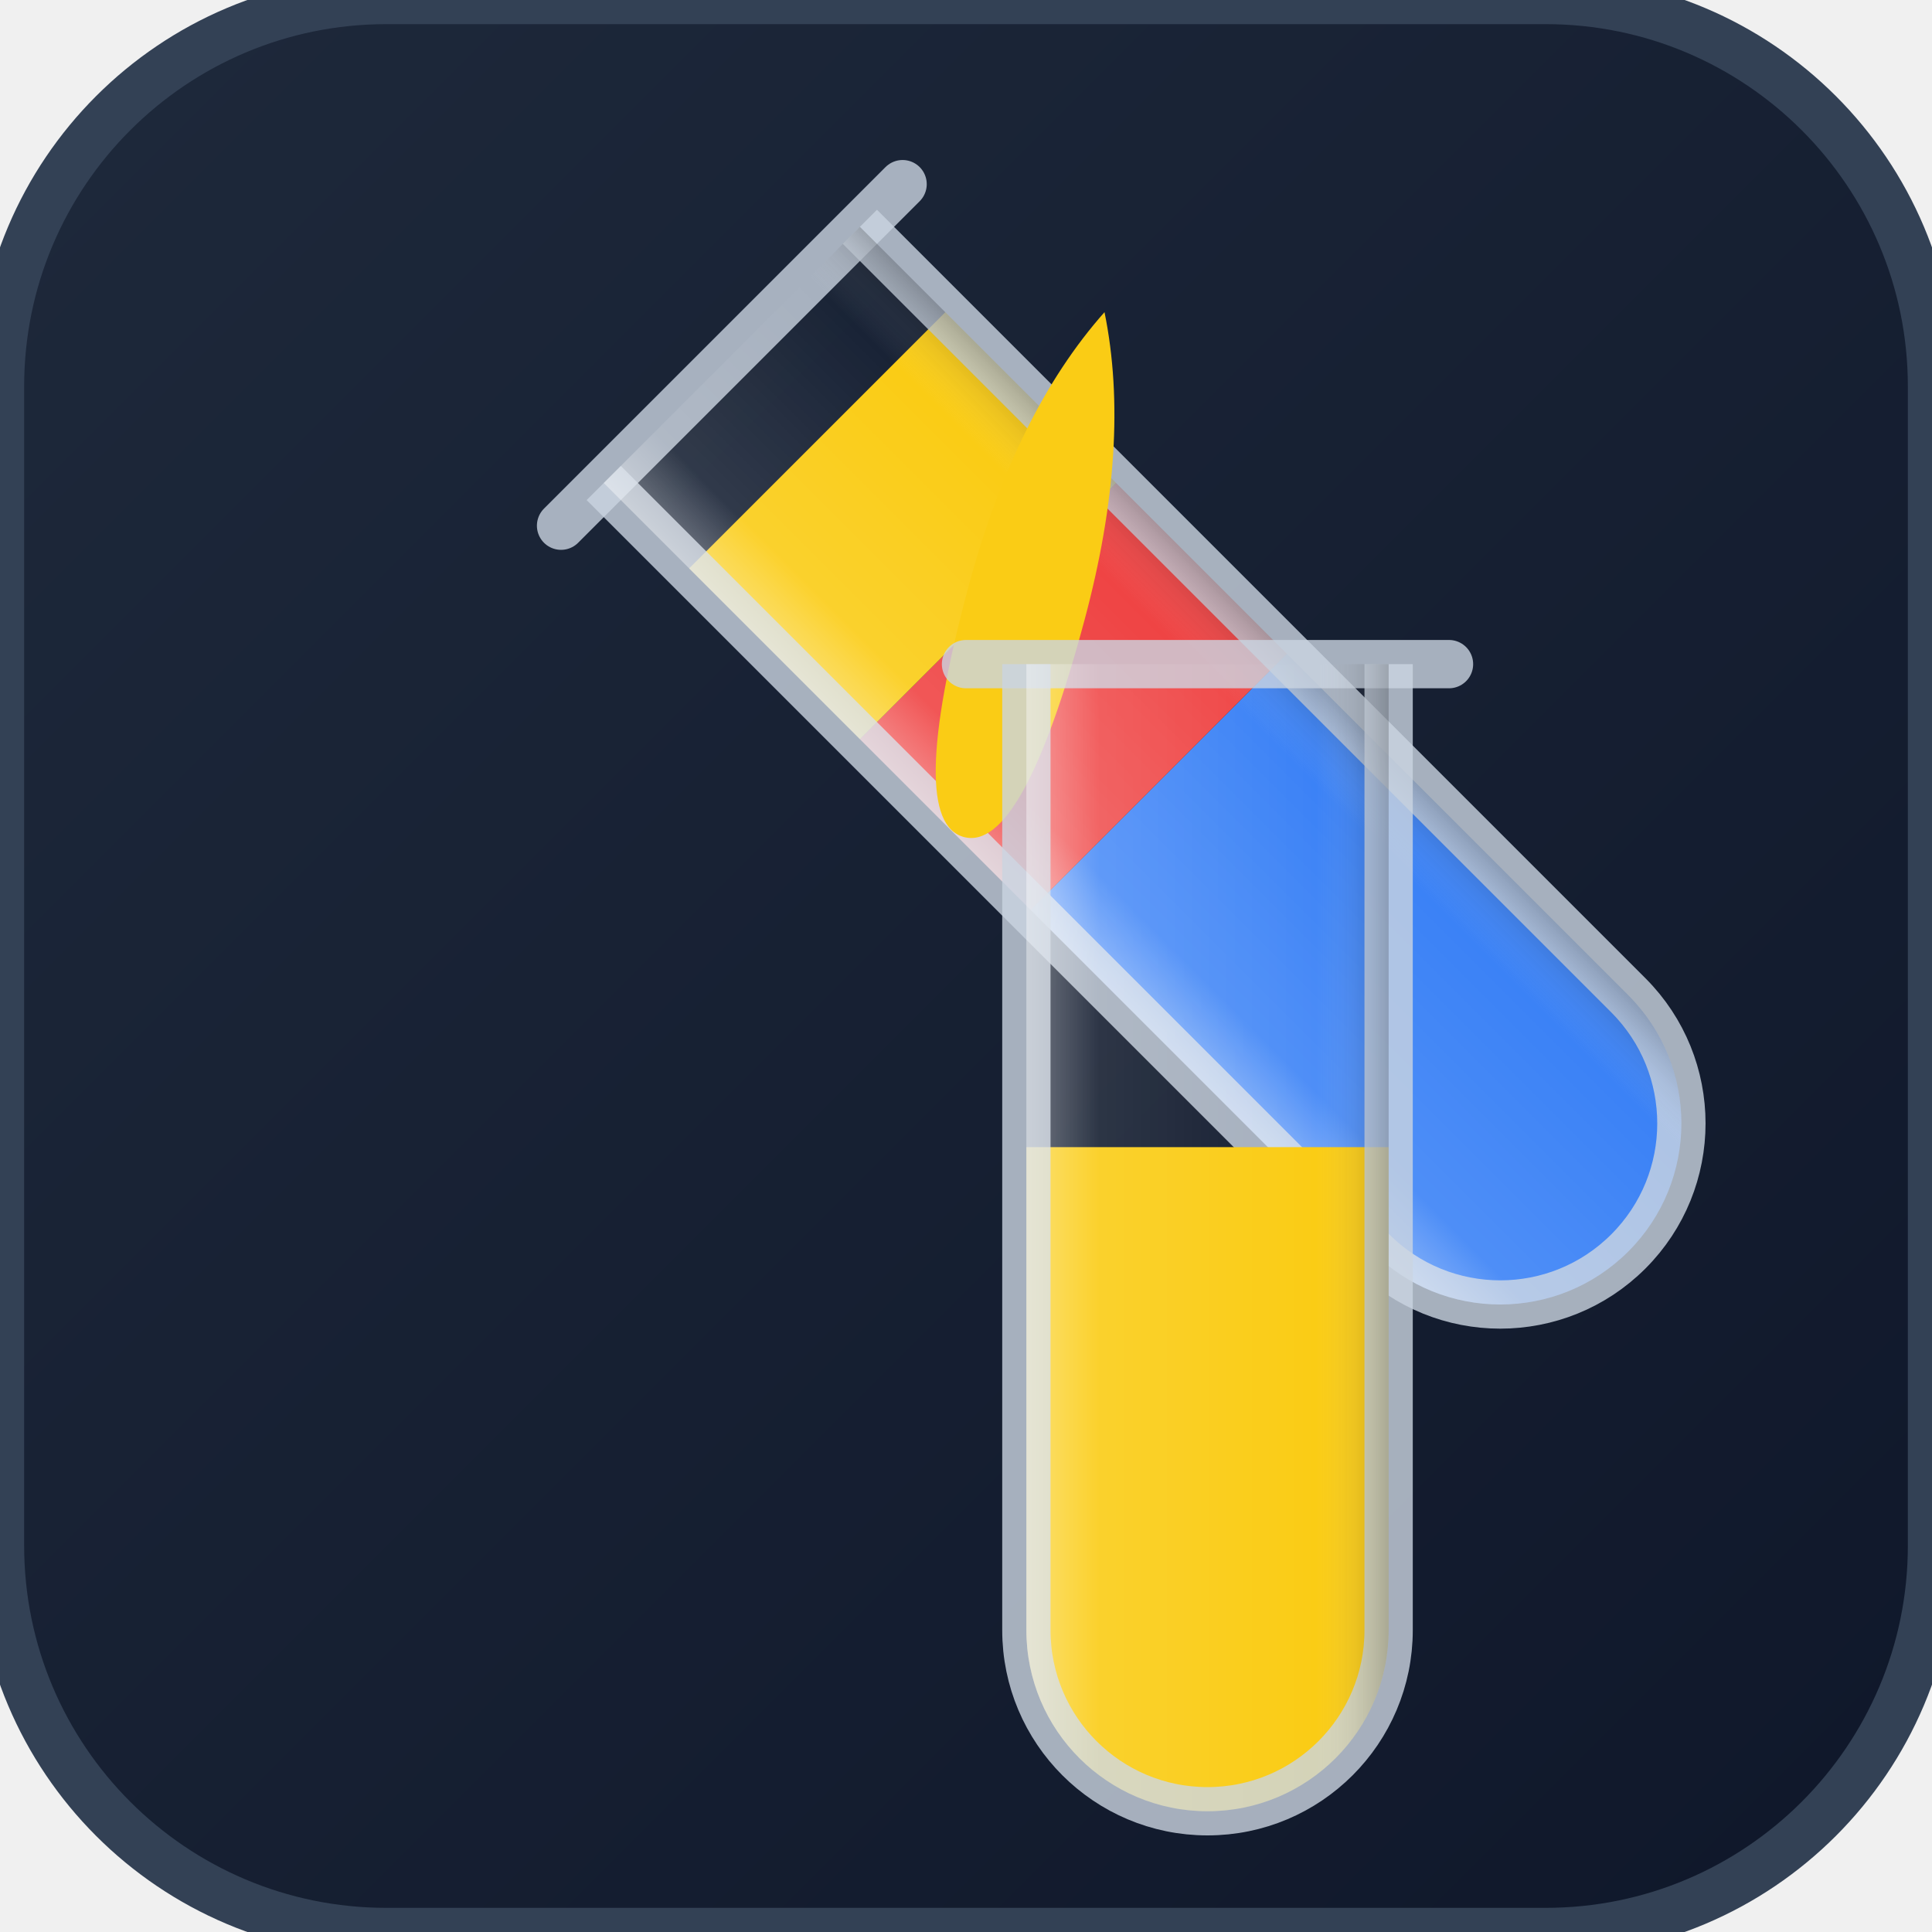
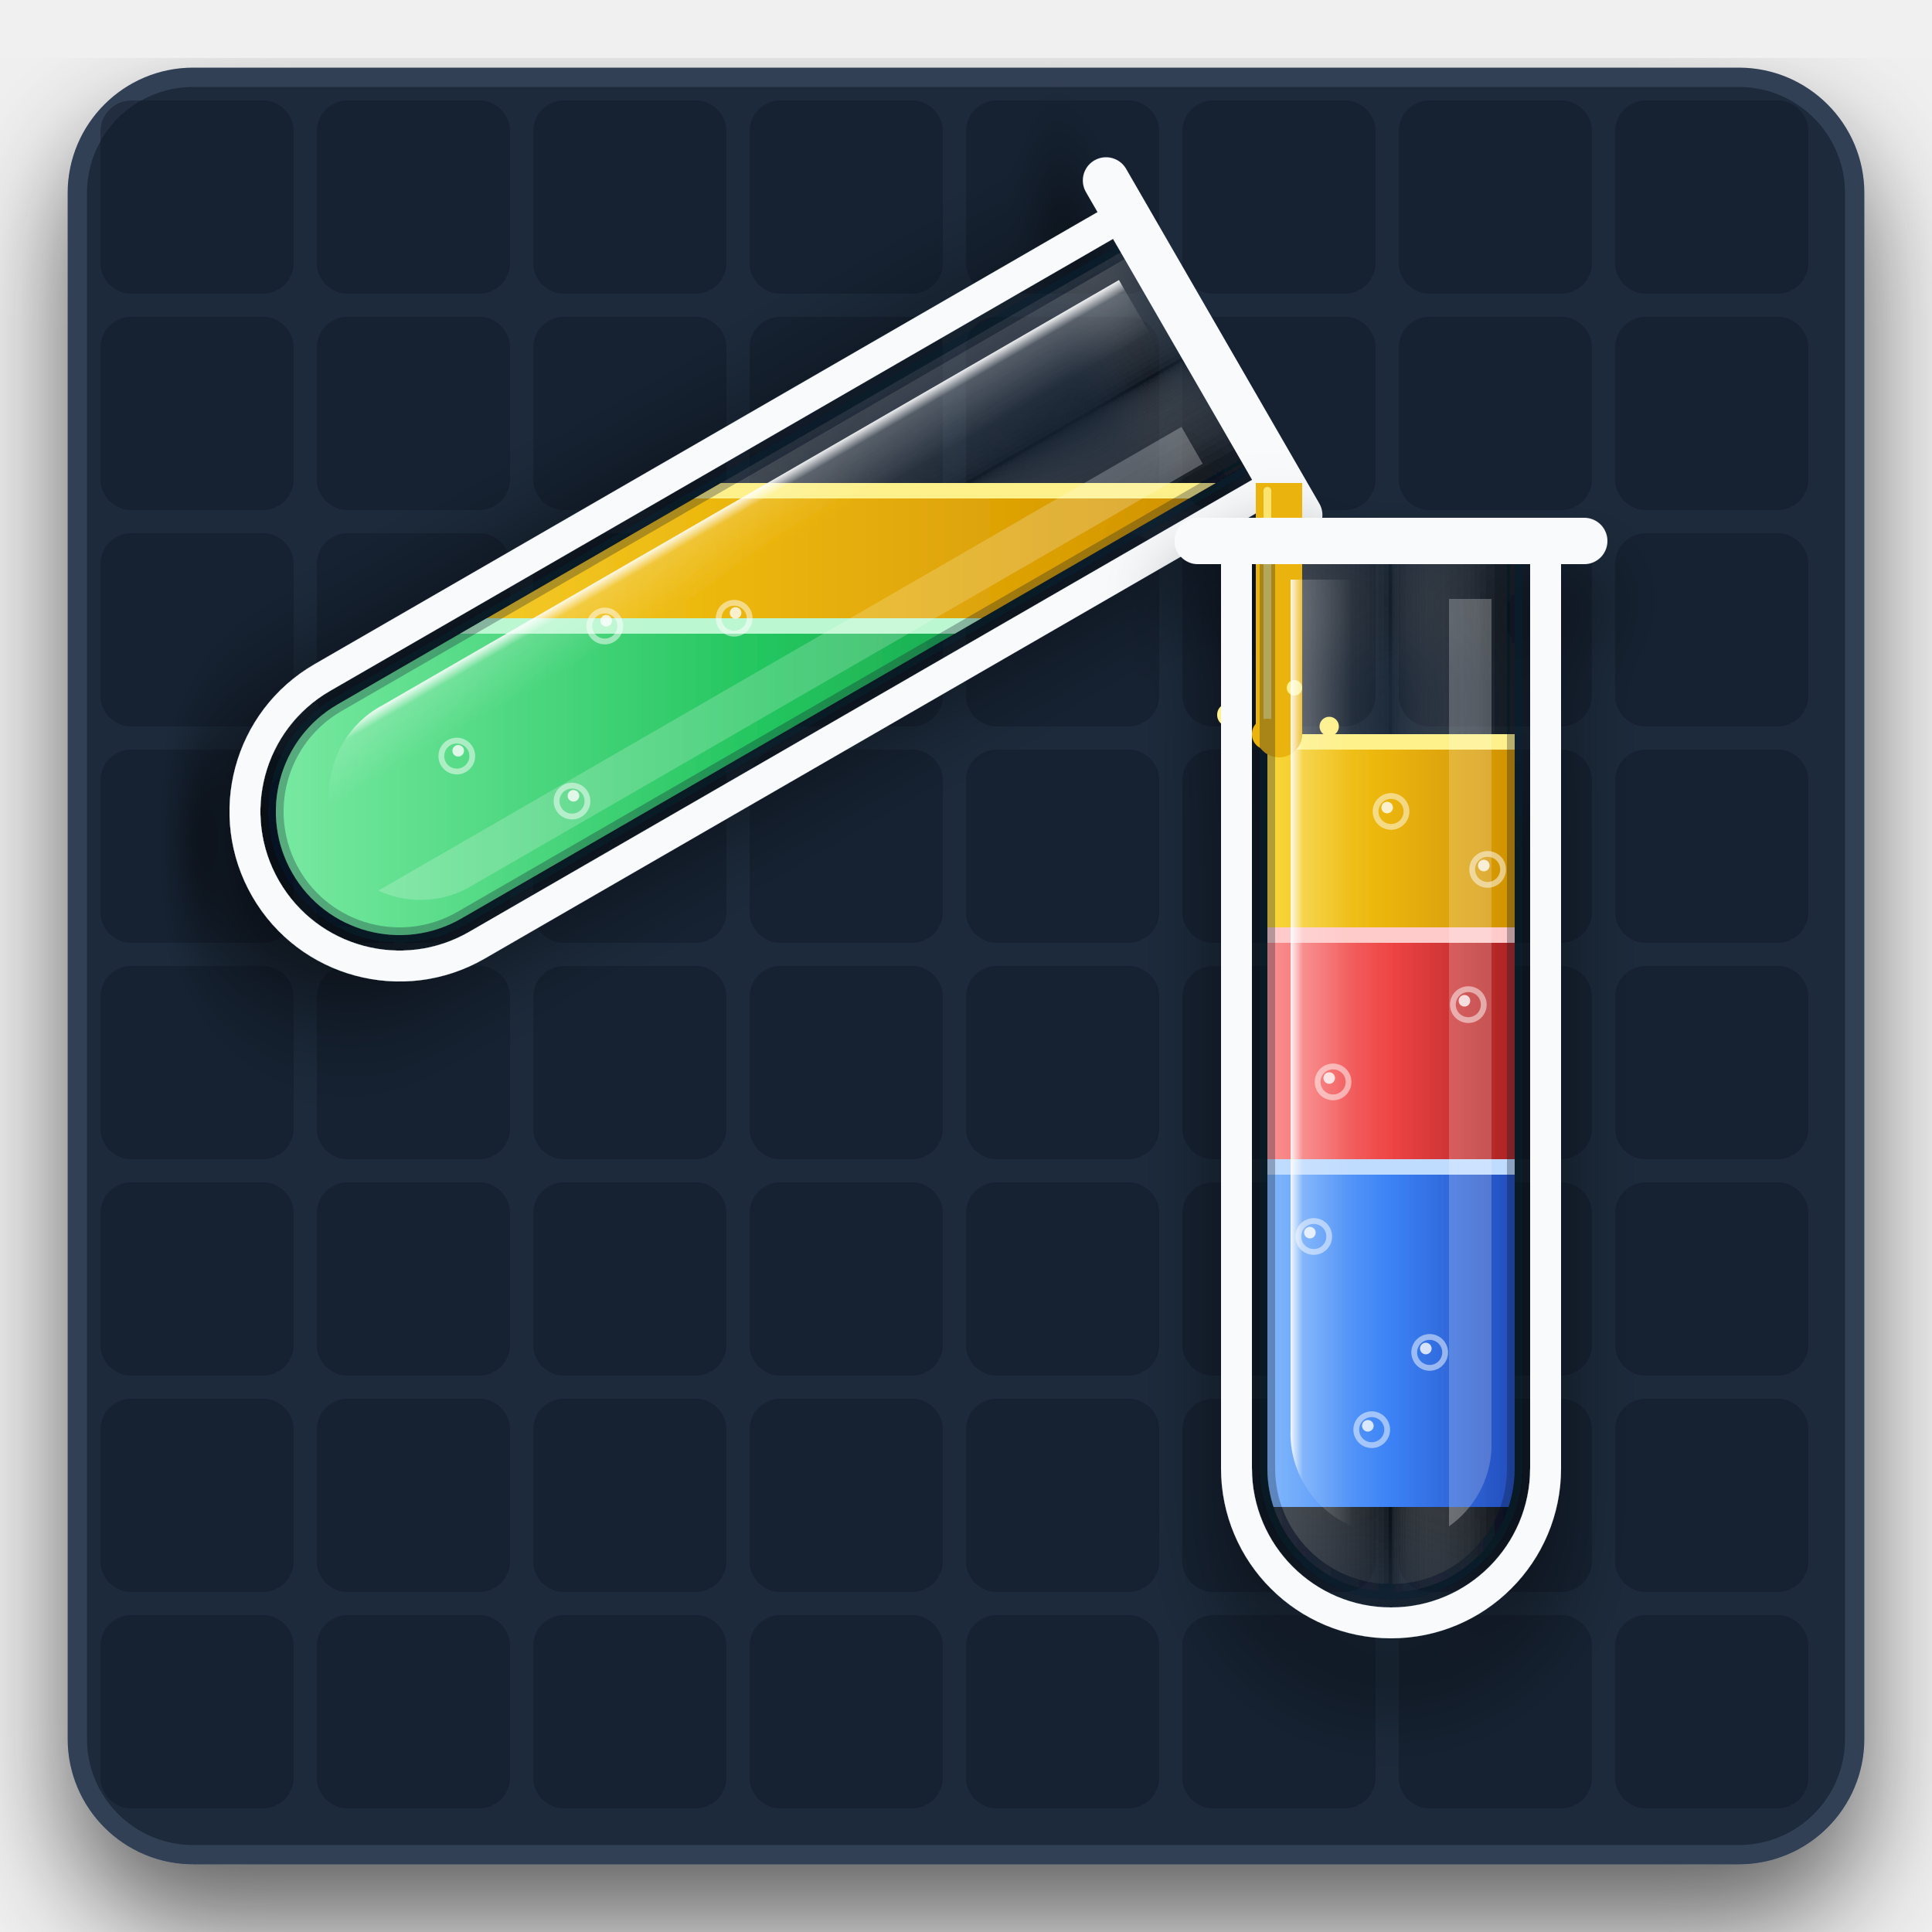
- <svg xmlns="http://www.w3.org/2000/svg" viewBox="0 0 160 160">
+ <svg xmlns="http://www.w3.org/2000/svg" viewBox="0 0 500 500">
  <defs>
-     <linearGradient id="bg" x1="0%" y1="0%" x2="100%" y2="100%">
-       <stop offset="0%" stop-color="#1e293b" />
-       <stop offset="100%" stop-color="#0f172a" />
+     <pattern id="grid8" width="56" height="56" patternUnits="userSpaceOnUse" patternTransform="translate(26, 26)">
+       <rect width="50" height="50" rx="8" fill="#0f172a" opacity="0.6" />
+     </pattern>
+     <linearGradient id="liq-yellow" x1="0%" y1="0%" x2="100%" y2="0%">
+       <stop offset="0%" stop-color="#fde047" />
+       <stop offset="50%" stop-color="#eab308" />
+       <stop offset="100%" stop-color="#ca8a04" />
    </linearGradient>
-     <linearGradient id="glassReflection" x1="0%" y1="0%" x2="100%" y2="0%">
-       <stop offset="0%" stop-color="rgba(255,255,255,0.4)" />
-       <stop offset="20%" stop-color="rgba(255,255,255,0.1)" />
-       <stop offset="80%" stop-color="rgba(255,255,255,0)" />
-       <stop offset="100%" stop-color="rgba(0,0,0,0.2)" />
+     <linearGradient id="liq-green" x1="0%" y1="0%" x2="100%" y2="0%">
+       <stop offset="0%" stop-color="#86efac" />
+       <stop offset="50%" stop-color="#22c55e" />
+       <stop offset="100%" stop-color="#15803d" />
    </linearGradient>
+     <linearGradient id="liq-red" x1="0%" y1="0%" x2="100%" y2="0%">
+       <stop offset="0%" stop-color="#fca5a5" />
+       <stop offset="50%" stop-color="#ef4444" />
+       <stop offset="100%" stop-color="#991b1b" />
+     </linearGradient>
+     <linearGradient id="liq-blue" x1="0%" y1="0%" x2="100%" y2="0%">
+       <stop offset="0%" stop-color="#93c5fd" />
+       <stop offset="50%" stop-color="#3b82f6" />
+       <stop offset="100%" stop-color="#1e40af" />
+     </linearGradient>
+     <linearGradient id="glass-tint" x1="0%" y1="0%" x2="100%" y2="0%">
+       <stop offset="0%" stop-color="#ffffff" stop-opacity="0.1" />
+       <stop offset="50%" stop-color="#ffffff" stop-opacity="0.0" />
+       <stop offset="100%" stop-color="#000000" stop-opacity="0.3" />
+     </linearGradient>
+     <linearGradient id="glass-highlight" x1="0%" y1="0%" x2="100%" y2="0%">
+       <stop offset="0%" stop-color="#ffffff" stop-opacity="0.9" />
+       <stop offset="20%" stop-color="#ffffff" stop-opacity="0.15" />
+       <stop offset="100%" stop-color="#ffffff" stop-opacity="0" />
+     </linearGradient>
+     <filter id="board-shadow" x="-10%" y="-10%" width="120%" height="120%">
+       <feDropShadow dx="0" dy="15" stdDeviation="15" flood-color="#000" flood-opacity="0.6" />
+     </filter>
+     <filter id="piece-shadow" x="-30%" y="-30%" width="160%" height="160%">
+       <feDropShadow dx="0" dy="15" stdDeviation="10" flood-color="#000" flood-opacity="0.6" />
+     </filter>
+     <clipPath id="tube-clip">
+       <path d="M 8 0 V 240 A 32 32 0 0 0 72 240 V 0 Z" />
+     </clipPath>
+     <g id="tube-glass-front">
+       <path d="M 8 0 V 240 A 32 32 0 0 0 72 240 V 0" fill="none" stroke="#0f172a" stroke-width="4" opacity="0.3" />
+       <path d="M 0 0 V 240 A 40 40 0 0 0 80 240 V 0" fill="none" stroke="#f8fafc" stroke-width="8" stroke-linecap="round" />
+       <path d="M -10 0 H 90" stroke="#f8fafc" stroke-width="12" stroke-linecap="round" />
+       <path d="M 14 10 V 230 A 26 26 0 0 0 30 255 V 10 Z" fill="url(#glass-highlight)" />
+       <path d="M 66 15 V 235 A 26 26 0 0 1 55 255 V 15 Z" fill="#ffffff" fill-opacity="0.2" />
+     </g>
+     <g id="bubble">
+       <circle cx="0" cy="0" r="4" fill="none" stroke="#ffffff" stroke-width="1.5" opacity="0.5" />
+       <circle cx="-1" cy="-1" r="1.5" fill="#ffffff" opacity="0.8" />
+     </g>
  </defs>
-   <rect x="0" y="0" width="160" height="160" rx="32" fill="url(#bg)" />
-   <rect x="0" y="0" width="160" height="160" rx="32" fill="none" stroke="#334155" stroke-width="4" />
-   <g transform="translate(50, 40) rotate(-45)">
-     <path d="M 0 50 L 30 50 L 30 90 A 15 15 0 0 1 0 90 Z" fill="#3b82f6" />
-     <path d="M 0 30 L 30 30 L 30 50 L 0 50 Z" fill="#ef4444" />
-     <path d="M 0 10 L 30 10 L 30 30 L 0 30 Z" fill="#facc15" />
-     <path d="M 0 0 V 90 A 15 15 0 0 0 30 90 V 0" fill="none" stroke="#cbd5e1" stroke-width="4" opacity="0.8" />
-     <path d="M -5 0 H 35" stroke="#cbd5e1" stroke-width="4" stroke-linecap="round" opacity="0.8" />
-     <path d="M 0 0 V 90 A 15 15 0 0 0 30 90 V 0" fill="url(#glassReflection)" />
+   <g filter="url(#board-shadow)">
+     <rect x="20" y="20" width="460" height="460" rx="30" fill="#1e293b" stroke="#334155" stroke-width="5" />
+     <rect x="26" y="26" width="448" height="448" fill="url(#grid8)" opacity="0.8" />
  </g>
-   <path d="M 80 50 Q 80 70 85 70 Q 90 70 90 50 Q 90 35 85 25 Q 80 35 80 50 Z" fill="#facc15" transform="rotate(15 85 50)" />
-   <g transform="translate(85, 55)">
-     <path d="M 0 40 L 30 40 L 30 80 A 15 15 0 0 1 0 80 Z" fill="#facc15" />
-     <path d="M 0 0 V 80 A 15 15 0 0 0 30 80 V 0" fill="none" stroke="#cbd5e1" stroke-width="4" opacity="0.8" />
-     <path d="M -5 0 H 35" stroke="#cbd5e1" stroke-width="4" stroke-linecap="round" opacity="0.8" />
-     <path d="M 0 0 V 80 A 15 15 0 0 0 30 80 V 0" fill="url(#glassReflection)" />
+   <g transform="translate(150, 20) rotate(60, 40, 140)" filter="url(#piece-shadow)">
+     <path d="M 8 0 V 240 A 32 32 0 0 0 72 240 V 0 Z" fill="url(#glass-tint)" />
+     <g clip-path="url(#tube-clip)">
+       <g transform="rotate(-60, 40, 140)">
+         <rect x="-100" y="105" width="300" height="35" fill="url(#liq-yellow)" />
+         <rect x="-100" y="105" width="300" height="4" fill="#fef08a" />
+         <rect x="-100" y="140" width="300" height="120" fill="url(#liq-green)" />
+         <rect x="-100" y="140" width="300" height="4" fill="#bbf7d0" />
+       </g>
+       <use href="#bubble" x="40" y="140" />
+       <use href="#bubble" x="25" y="170" />
+       <use href="#bubble" x="60" y="200" />
+       <use href="#bubble" x="35" y="220" />
+     </g>
+     <use href="#tube-glass-front" />
+   </g>
+   <g transform="translate(320, 140)" filter="url(#piece-shadow)">
+     <path d="M 8 0 V 240 A 32 32 0 0 0 72 240 V 0 Z" fill="url(#glass-tint)" />
+     <g clip-path="url(#tube-clip)">
+       <rect x="0" y="160" width="80" height="90" fill="url(#liq-blue)" />
+       <rect x="0" y="160" width="80" height="4" fill="#bfdbfe" />
+       <rect x="0" y="100" width="80" height="60" fill="url(#liq-red)" />
+       <rect x="0" y="100" width="80" height="4" fill="#fecaca" />
+       <rect x="0" y="50" width="80" height="50" fill="url(#liq-yellow)" />
+       <rect x="0" y="50" width="80" height="4" fill="#fef08a" />
+       <use href="#bubble" x="20" y="180" />
+       <use href="#bubble" x="50" y="210" />
+       <use href="#bubble" x="35" y="230" />
+       <use href="#bubble" x="60" y="120" />
+       <use href="#bubble" x="25" y="140" />
+       <use href="#bubble" x="40" y="70" />
+       <use href="#bubble" x="65" y="85" />
+     </g>
+     <path d="M 5 -15 Q 5 20 5 50 A 6 6 0 0 0 17 50 Q 17 20 17 -15 Z" fill="#eab308" />
+     <path d="M 8 -13 V 48" stroke="#fef08a" stroke-width="2" stroke-linecap="round" opacity="0.8" />
+     <circle cx="-2" cy="45" r="3" fill="#fef08a" />
+     <circle cx="24" cy="48" r="2.5" fill="#fef08a" />
+     <circle cx="15" cy="38" r="2" fill="#fef08a" />
+     <circle cx="8" cy="50" r="4" fill="#eab308" />
+     <use href="#tube-glass-front" />
  </g>
</svg>
